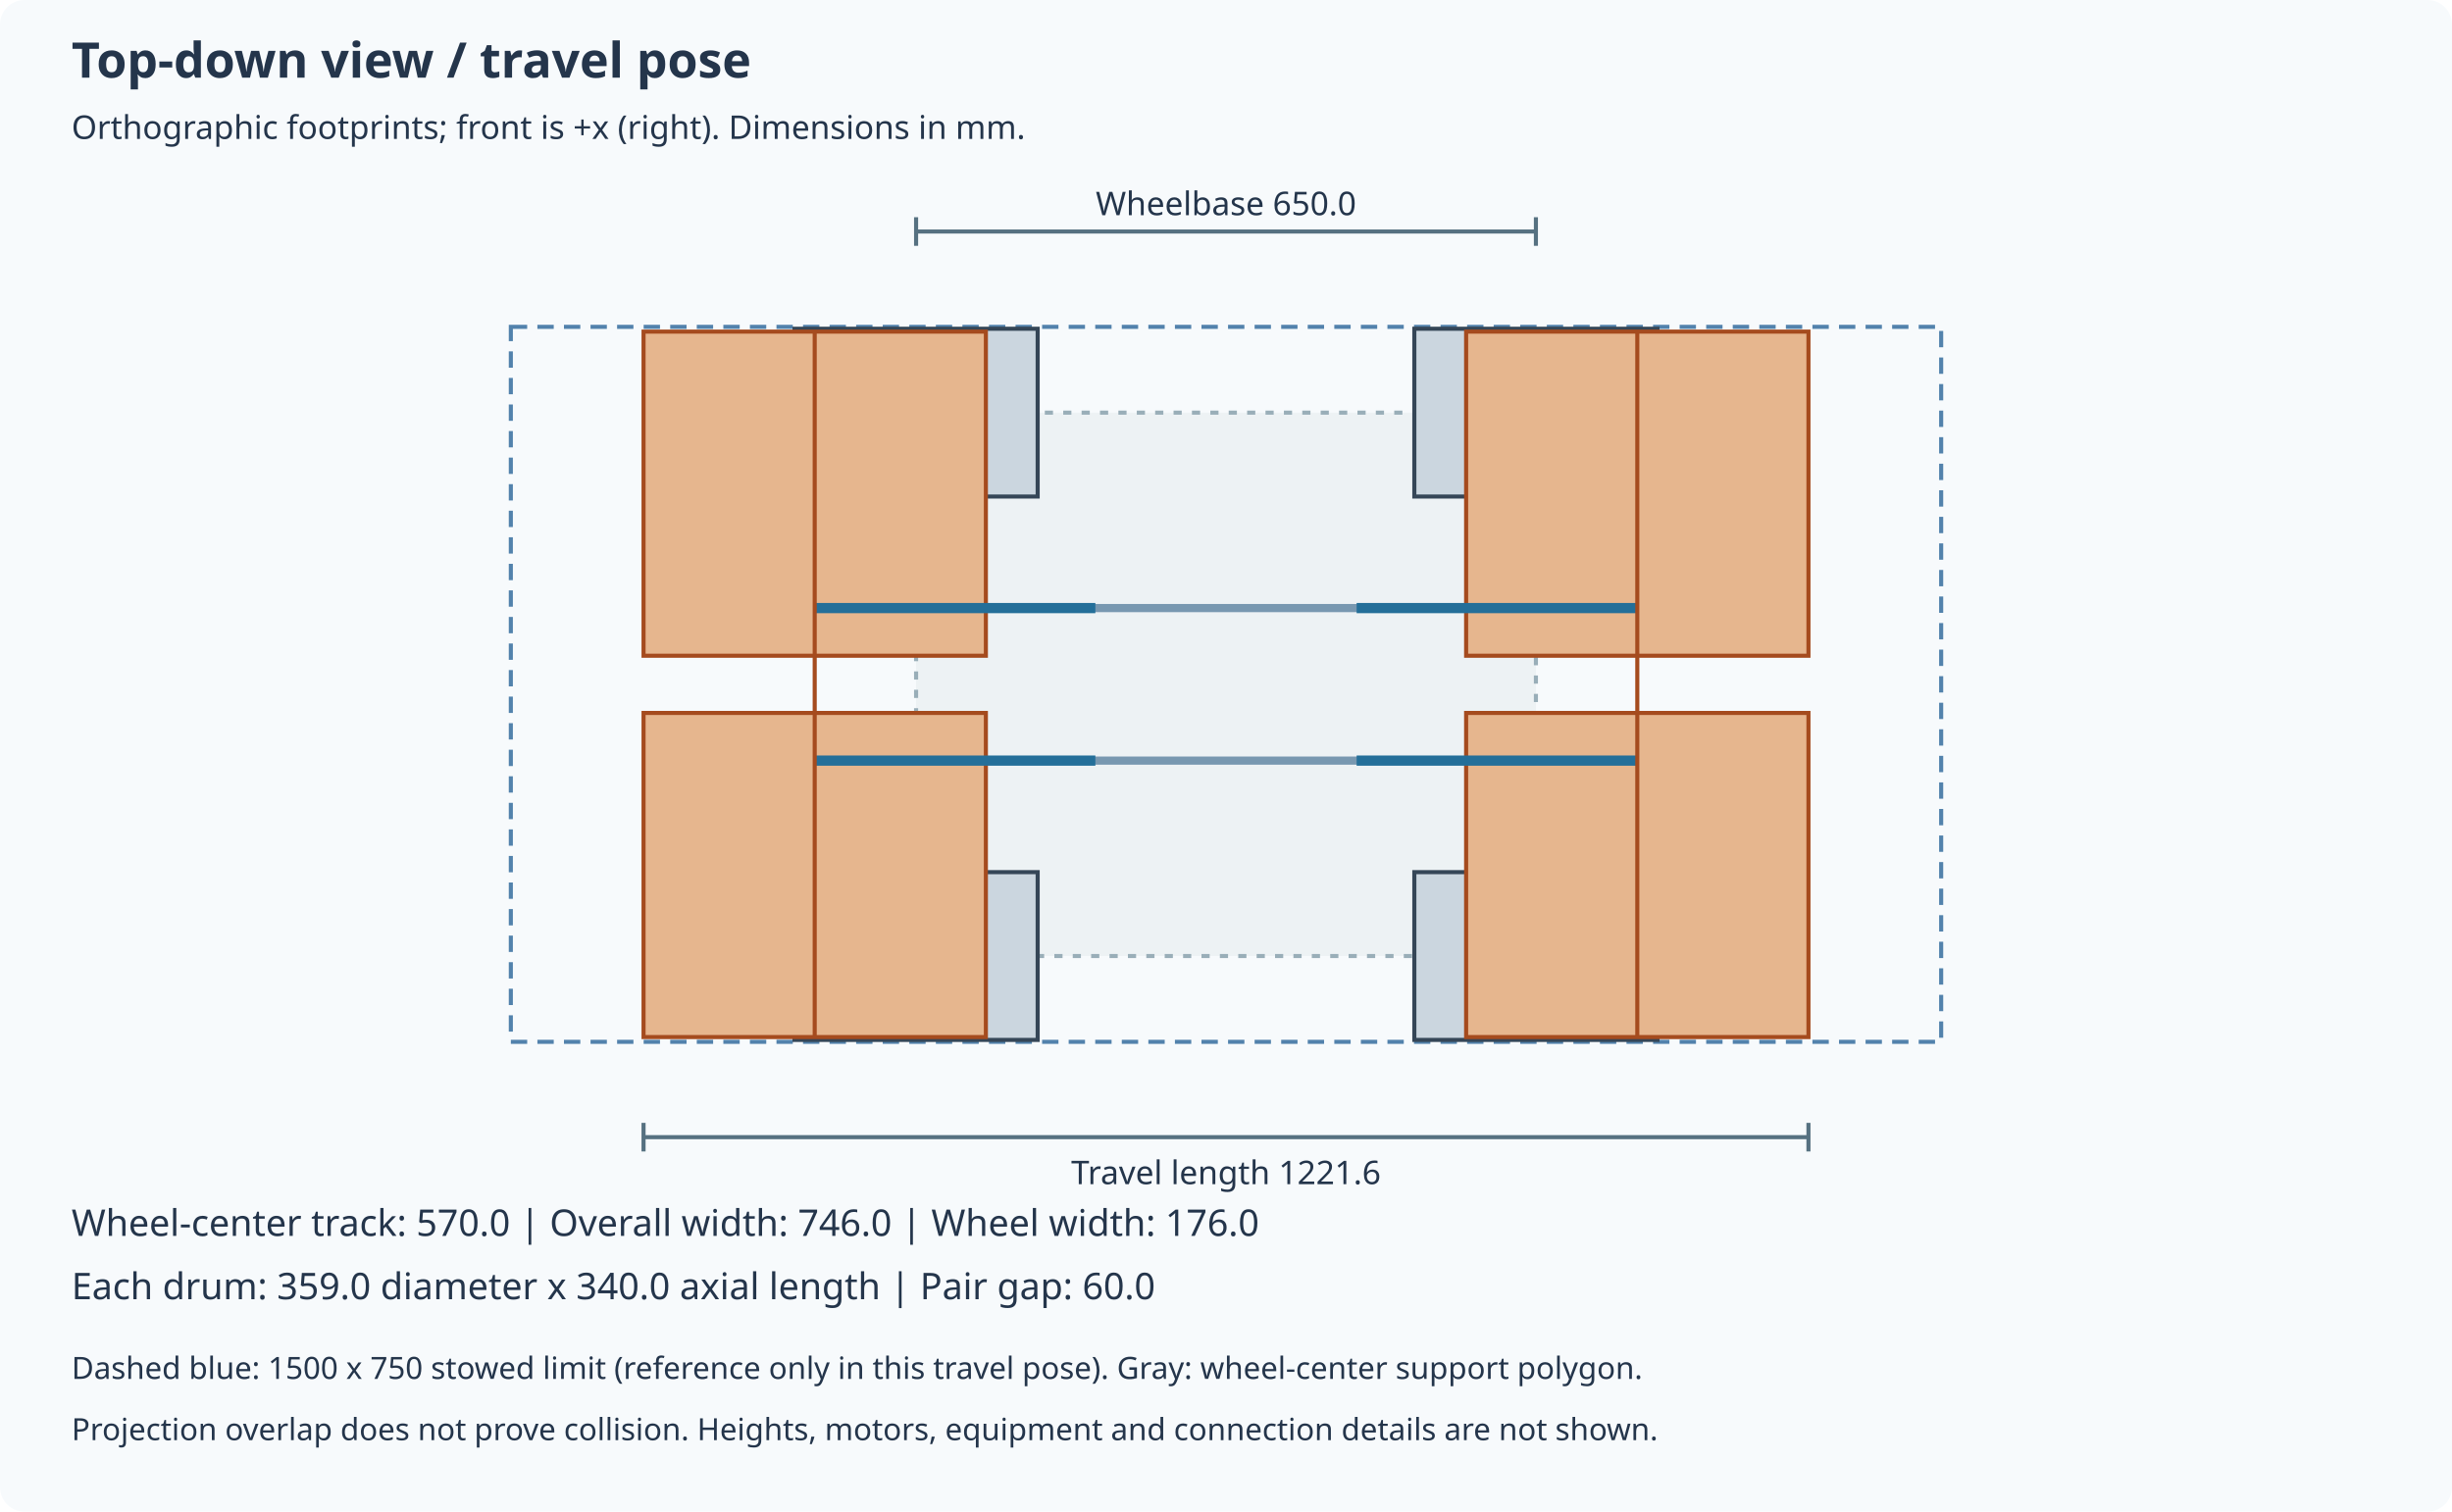
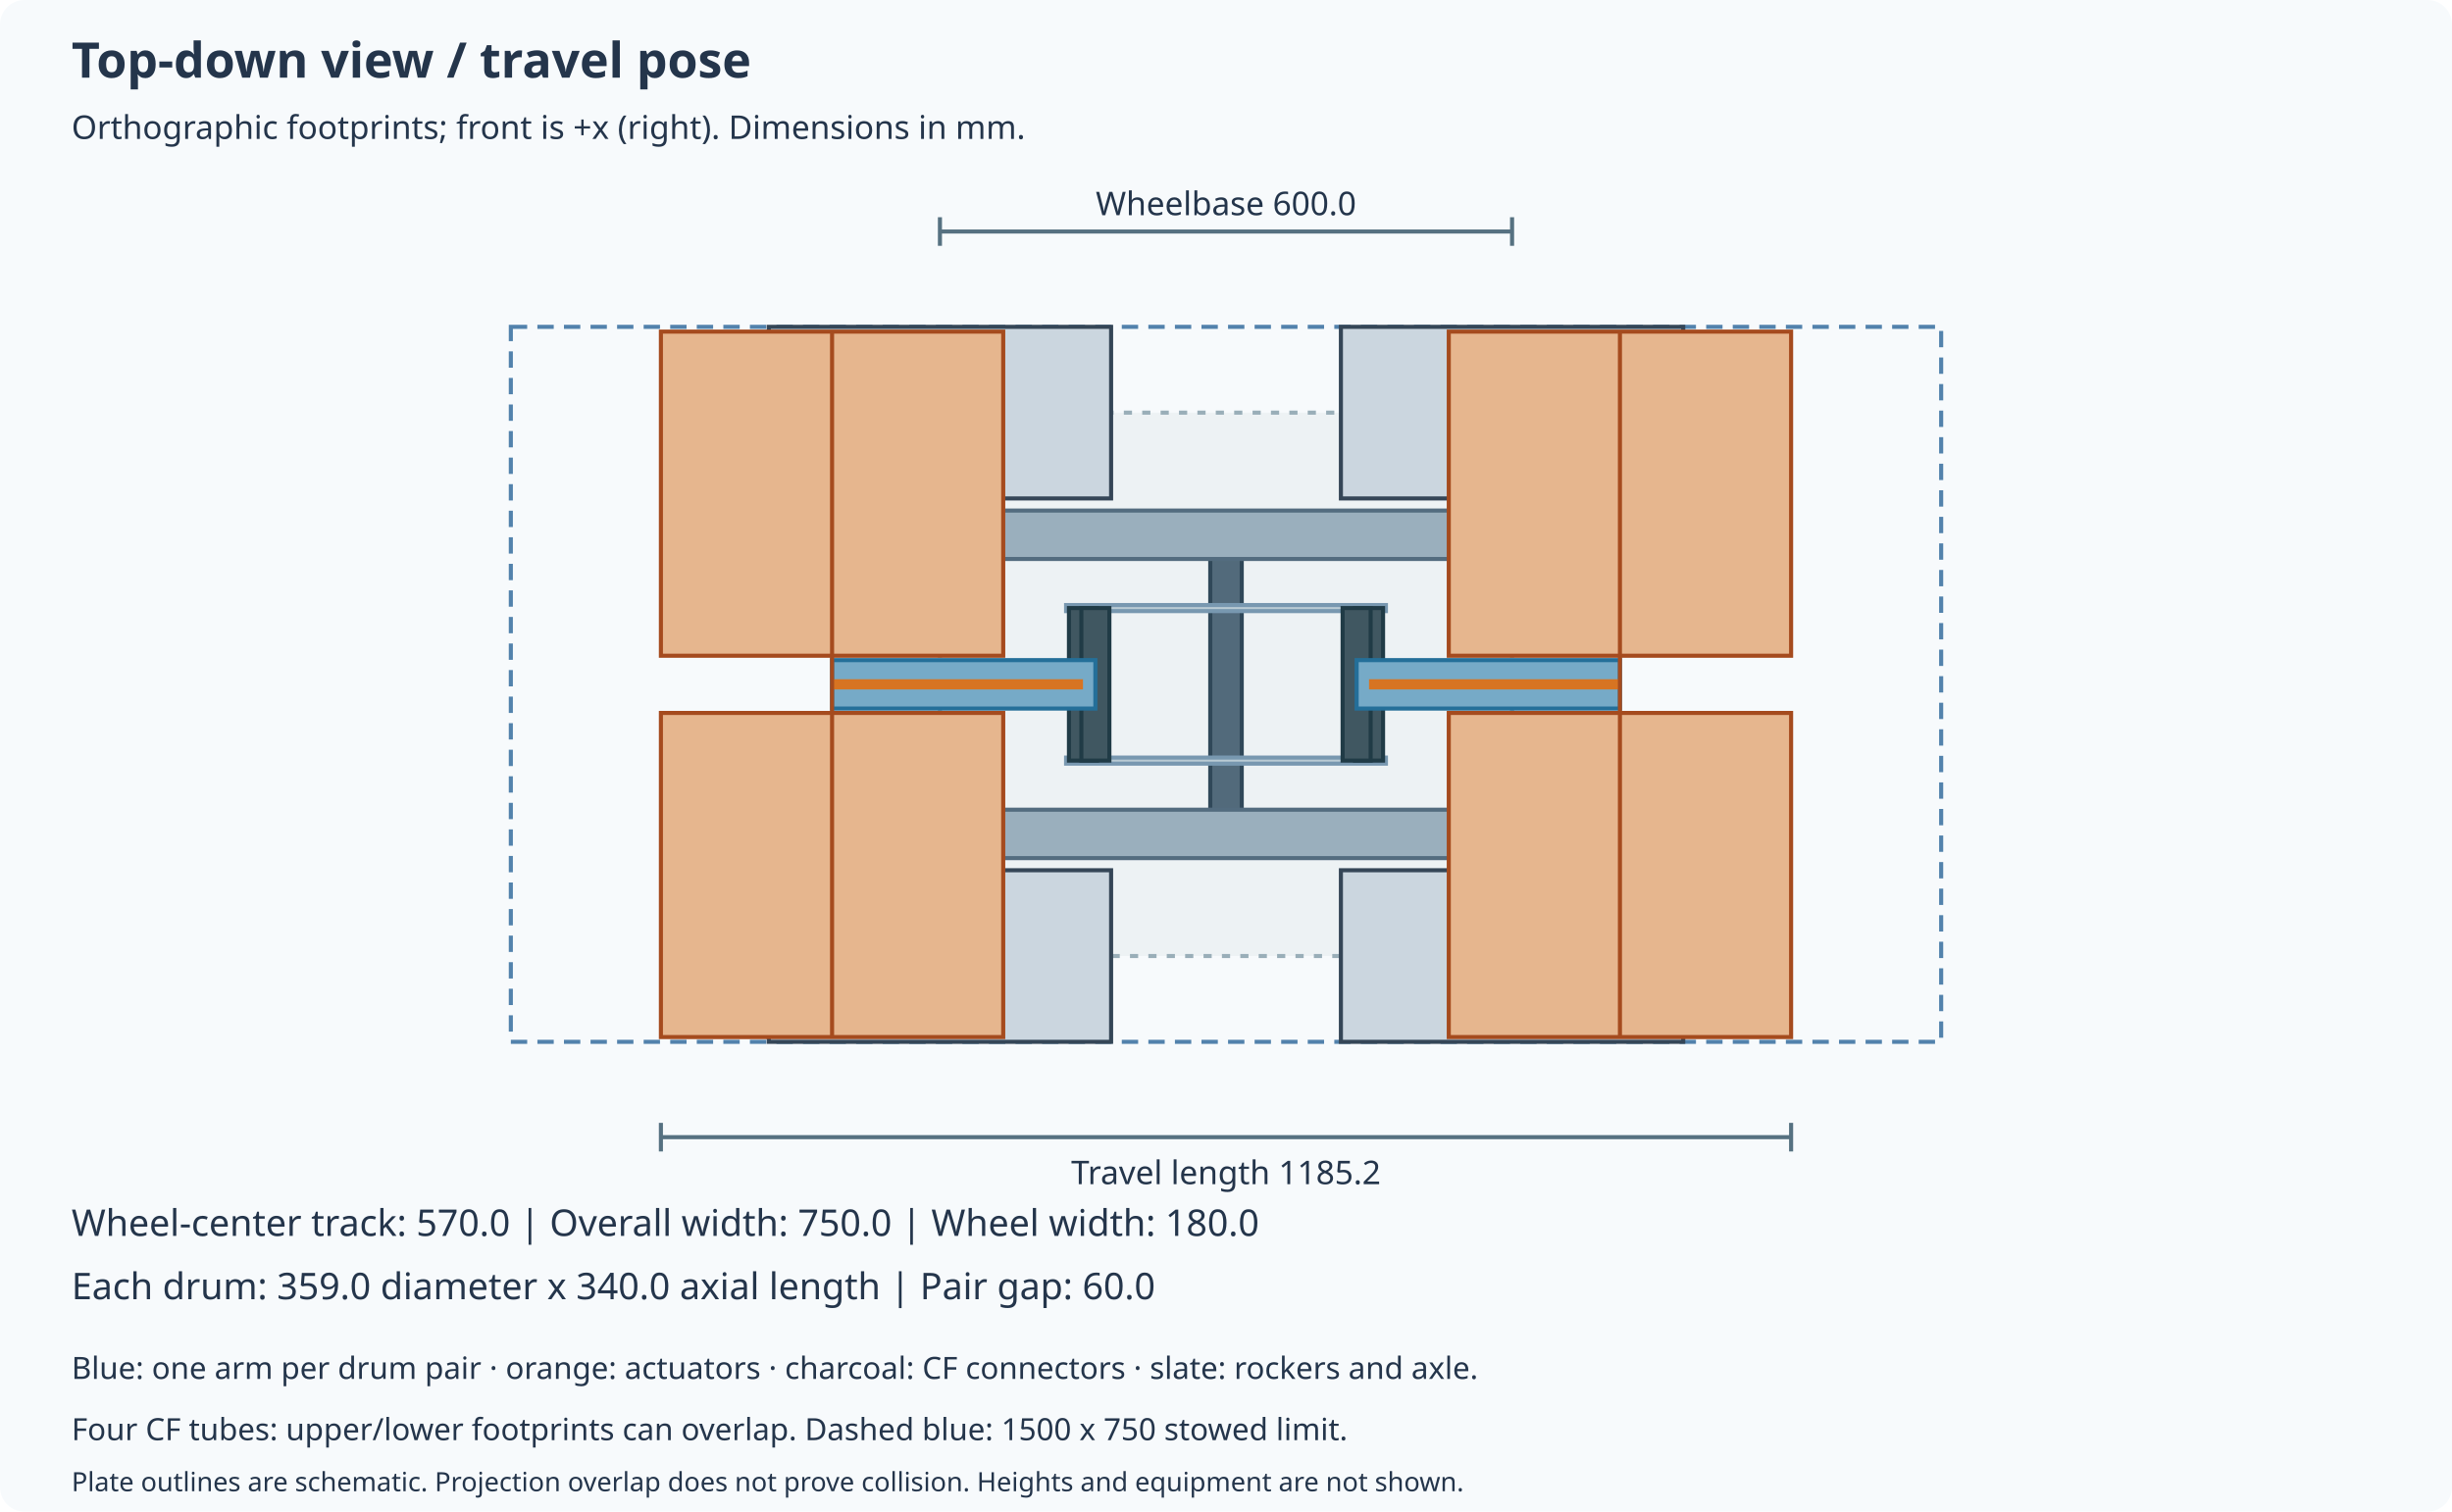
<svg xmlns="http://www.w3.org/2000/svg" viewBox="0 0 1200 740" role="img" aria-label="Top-down travel geometry: four wheels and four drums">
  <rect width="1200" height="740" rx="12" fill="#f7fafc" />
  <g font-family="sans-serif" fill="#24354b">
    <text x="35" y="38" font-size="24" font-weight="700">Top-down view / travel pose</text>
    <text x="35" y="68" font-size="16">Orthographic footprints; front is +x (right). Dimensions in mm.</text>
    <rect data-part="stowed-limit" x="250.000" y="160.000" width="700.000" height="350.000" fill="none" stroke="#5282ac" stroke-width="2" stroke-dasharray="8 5" />
-     <rect data-part="support-polygon" x="448.333" y="202.000" width="303.333" height="266.000" fill="#edf2f4" stroke="#99aeb8" stroke-width="2" stroke-dasharray="4 5" />
-     <line x1="448.333" y1="372.333" x2="751.667" y2="372.333" stroke="#7898b0" stroke-width="4" stroke-dasharray="" />
-     <rect data-part="wheel" x="388.833" y="426.933" width="119.000" height="82.133" fill="#cbd6df" stroke="#354657" stroke-width="2" stroke-dasharray="" />
-     <rect data-part="drum" x="314.949" y="349.000" width="167.533" height="158.667" fill="#e6b68e" stroke="#a54b1e" stroke-width="2" stroke-dasharray="" />
-     <line x1="536.067" y1="372.333" x2="398.715" y2="372.333" stroke="#246f99" stroke-width="5" stroke-dasharray="" />
-     <rect data-part="wheel" x="692.167" y="426.933" width="119.000" height="82.133" fill="#cbd6df" stroke="#354657" stroke-width="2" stroke-dasharray="" />
-     <rect data-part="drum" x="717.518" y="349.000" width="167.533" height="158.667" fill="#e6b68e" stroke="#a54b1e" stroke-width="2" stroke-dasharray="" />
-     <line x1="663.933" y1="372.333" x2="801.285" y2="372.333" stroke="#246f99" stroke-width="5" stroke-dasharray="" />
-     <line x1="448.333" y1="297.667" x2="751.667" y2="297.667" stroke="#7898b0" stroke-width="4" stroke-dasharray="" />
-     <rect data-part="wheel" x="388.833" y="160.933" width="119.000" height="82.133" fill="#cbd6df" stroke="#354657" stroke-width="2" stroke-dasharray="" />
-     <rect data-part="drum" x="314.949" y="162.333" width="167.533" height="158.667" fill="#e6b68e" stroke="#a54b1e" stroke-width="2" stroke-dasharray="" />
-     <line x1="536.067" y1="297.667" x2="398.715" y2="297.667" stroke="#246f99" stroke-width="5" stroke-dasharray="" />
-     <rect data-part="wheel" x="692.167" y="160.933" width="119.000" height="82.133" fill="#cbd6df" stroke="#354657" stroke-width="2" stroke-dasharray="" />
-     <rect data-part="drum" x="717.518" y="162.333" width="167.533" height="158.667" fill="#e6b68e" stroke="#a54b1e" stroke-width="2" stroke-dasharray="" />
-     <line x1="663.933" y1="297.667" x2="801.285" y2="297.667" stroke="#246f99" stroke-width="5" stroke-dasharray="" />
-     <line x1="398.715" y1="507.667" x2="398.715" y2="162.333" stroke="#a54b1e" stroke-width="2" stroke-dasharray="" />
-     <line x1="801.285" y1="507.667" x2="801.285" y2="162.333" stroke="#a54b1e" stroke-width="2" stroke-dasharray="" />
-     <line x1="448.333" y1="113.333" x2="751.667" y2="113.333" stroke="#567181" stroke-width="2" stroke-dasharray="" />
-     <text x="600.00" y="105.33" text-anchor="middle" font-size="16">Wheelbase 650.0</text>
-     <line x1="314.949" y1="556.667" x2="885.051" y2="556.667" stroke="#567181" stroke-width="2" stroke-dasharray="" />
-     <text x="600.00" y="579.67" text-anchor="middle" font-size="16">Travel length 1221.6</text>
-     <line x1="448.333" y1="120.333" x2="448.333" y2="106.333" stroke="#567181" stroke-width="2" stroke-dasharray="" />
-     <line x1="751.667" y1="120.333" x2="751.667" y2="106.333" stroke="#567181" stroke-width="2" stroke-dasharray="" />
-     <line x1="314.949" y1="563.667" x2="314.949" y2="549.667" stroke="#567181" stroke-width="2" stroke-dasharray="" />
-     <line x1="885.051" y1="563.667" x2="885.051" y2="549.667" stroke="#567181" stroke-width="2" stroke-dasharray="" />
-     <text x="35" y="605" font-size="18">Wheel-center track: 570.0 | Overall width: 746.0 | Wheel width: 176.0</text>
+     <rect data-part="support-polygon" x="460.000" y="202.000" width="280.000" height="266.000" fill="#edf2f4" stroke="#99aeb8" stroke-width="2" stroke-dasharray="4 5" />
+     <rect data-part="rocker-axle" x="592.300" y="261.780" width="15.400" height="146.440" fill="#526a7b" stroke="#304859" stroke-width="2" stroke-dasharray="" />
+     <rect data-part="rocker" x="460.000" y="396.367" width="280.000" height="23.707" fill="#9aafbd" stroke="#536c7f" stroke-width="2" stroke-dasharray="" />
+     <line data-part="wheel-axle" x1="460.000" y1="408.220" x2="460.000" y2="468.000" stroke="#526a7b" stroke-width="3" stroke-dasharray="" />
+     <line data-part="wheel-axle" x1="740.000" y1="408.220" x2="740.000" y2="468.000" stroke="#526a7b" stroke-width="3" stroke-dasharray="" />
+     <rect data-part="rocker" x="460.000" y="249.927" width="280.000" height="23.707" fill="#9aafbd" stroke="#536c7f" stroke-width="2" stroke-dasharray="" />
+     <line data-part="wheel-axle" x1="460.000" y1="261.780" x2="460.000" y2="202.000" stroke="#526a7b" stroke-width="3" stroke-dasharray="" />
+     <line data-part="wheel-axle" x1="740.000" y1="261.780" x2="740.000" y2="202.000" stroke="#526a7b" stroke-width="3" stroke-dasharray="" />
+     <rect data-part="frame-plate" x="521.740" y="370.852" width="156.520" height="2.963" fill="#bacbd4" stroke="#7898b0" stroke-width="2" stroke-dasharray="" />
+     <rect data-part="frame-plate" x="521.740" y="296.185" width="156.520" height="2.963" fill="#bacbd4" stroke="#7898b0" stroke-width="2" stroke-dasharray="" />
+     <rect data-part="cf-connector" x="523.140" y="297.667" width="13.720" height="74.667" fill="#405761" stroke="#203b46" stroke-width="2" stroke-dasharray="" />
+     <rect data-part="cf-connector" x="529.207" y="297.667" width="13.720" height="74.667" fill="#405761" stroke="#203b46" stroke-width="2" stroke-dasharray="" />
+     <rect data-part="cf-connector" x="663.140" y="297.667" width="13.720" height="74.667" fill="#405761" stroke="#203b46" stroke-width="2" stroke-dasharray="" />
+     <rect data-part="cf-connector" x="657.073" y="297.667" width="13.720" height="74.667" fill="#405761" stroke="#203b46" stroke-width="2" stroke-dasharray="" />
+     <rect data-part="arm" x="407.210" y="323.147" width="128.857" height="23.707" fill="#76aac7" stroke="#246f99" stroke-width="2" stroke-dasharray="" />
+     <line data-part="actuator" x1="530.000" y1="335.000" x2="407.210" y2="335.000" stroke="#d77422" stroke-width="5" stroke-dasharray="" />
+     <rect data-part="arm" x="663.933" y="323.147" width="128.857" height="23.707" fill="#76aac7" stroke="#246f99" stroke-width="2" stroke-dasharray="" />
+     <line data-part="actuator" x1="670.000" y1="335.000" x2="792.790" y2="335.000" stroke="#d77422" stroke-width="5" stroke-dasharray="" />
+     <rect data-part="wheel" x="376.233" y="426.000" width="167.533" height="84.000" fill="#cbd6df" stroke="#354657" stroke-width="2" stroke-dasharray="" />
+     <rect data-part="wheel" x="376.233" y="160.000" width="167.533" height="84.000" fill="#cbd6df" stroke="#354657" stroke-width="2" stroke-dasharray="" />
+     <rect data-part="wheel" x="656.233" y="426.000" width="167.533" height="84.000" fill="#cbd6df" stroke="#354657" stroke-width="2" stroke-dasharray="" />
+     <rect data-part="wheel" x="656.233" y="160.000" width="167.533" height="84.000" fill="#cbd6df" stroke="#354657" stroke-width="2" stroke-dasharray="" />
+     <rect data-part="drum" x="323.443" y="349.000" width="167.533" height="158.667" fill="#e6b68e" stroke="#a54b1e" stroke-width="2" stroke-dasharray="" />
+     <rect data-part="drum" x="323.443" y="162.333" width="167.533" height="158.667" fill="#e6b68e" stroke="#a54b1e" stroke-width="2" stroke-dasharray="" />
+     <rect data-part="drum" x="709.023" y="349.000" width="167.533" height="158.667" fill="#e6b68e" stroke="#a54b1e" stroke-width="2" stroke-dasharray="" />
+     <rect data-part="drum" x="709.023" y="162.333" width="167.533" height="158.667" fill="#e6b68e" stroke="#a54b1e" stroke-width="2" stroke-dasharray="" />
+     <line data-part="drum-shaft" x1="407.210" y1="507.667" x2="407.210" y2="162.333" stroke="#a54b1e" stroke-width="2" stroke-dasharray="" />
+     <line data-part="drum-shaft" x1="792.790" y1="507.667" x2="792.790" y2="162.333" stroke="#a54b1e" stroke-width="2" stroke-dasharray="" />
+     <line data-part="" x1="460.000" y1="113.333" x2="740.000" y2="113.333" stroke="#567181" stroke-width="2" stroke-dasharray="" />
+     <text x="600.00" y="105.33" text-anchor="middle" font-size="16">Wheelbase 600.0</text>
+     <line data-part="" x1="323.443" y1="556.667" x2="876.557" y2="556.667" stroke="#567181" stroke-width="2" stroke-dasharray="" />
+     <text x="600.00" y="579.67" text-anchor="middle" font-size="16">Travel length 1185.2</text>
+     <line data-part="" x1="460.000" y1="120.333" x2="460.000" y2="106.333" stroke="#567181" stroke-width="2" stroke-dasharray="" />
+     <line data-part="" x1="740.000" y1="120.333" x2="740.000" y2="106.333" stroke="#567181" stroke-width="2" stroke-dasharray="" />
+     <line data-part="" x1="323.443" y1="563.667" x2="323.443" y2="549.667" stroke="#567181" stroke-width="2" stroke-dasharray="" />
+     <line data-part="" x1="876.557" y1="563.667" x2="876.557" y2="549.667" stroke="#567181" stroke-width="2" stroke-dasharray="" />
+     <text x="35" y="605" font-size="18">Wheel-center track: 570.0 | Overall width: 750.0 | Wheel width: 180.0</text>
    <text x="35" y="636" font-size="18">Each drum: 359.0 diameter x 340.0 axial length | Pair gap: 60.0</text>
-     <text x="35" y="675" font-size="15">Dashed blue: 1500 x 750 stowed limit (reference only in this travel pose). Gray: wheel-center support polygon.</text>
-     <text x="35" y="705" font-size="15">Projection overlap does not prove collision. Heights, motors, equipment and connection details are not shown.</text>
+     <text x="35" y="675" font-size="15">Blue: one arm per drum pair · orange: actuators · charcoal: CF connectors · slate: rockers and axle.</text>
+     <text x="35" y="705" font-size="15">Four CF tubes: upper/lower footprints can overlap. Dashed blue: 1500 x 750 stowed limit.</text>
+     <text x="35" y="730" font-size="13">Plate outlines are schematic. Projection overlap does not prove collision. Heights and equipment are not shown.</text>
  </g>
</svg>
